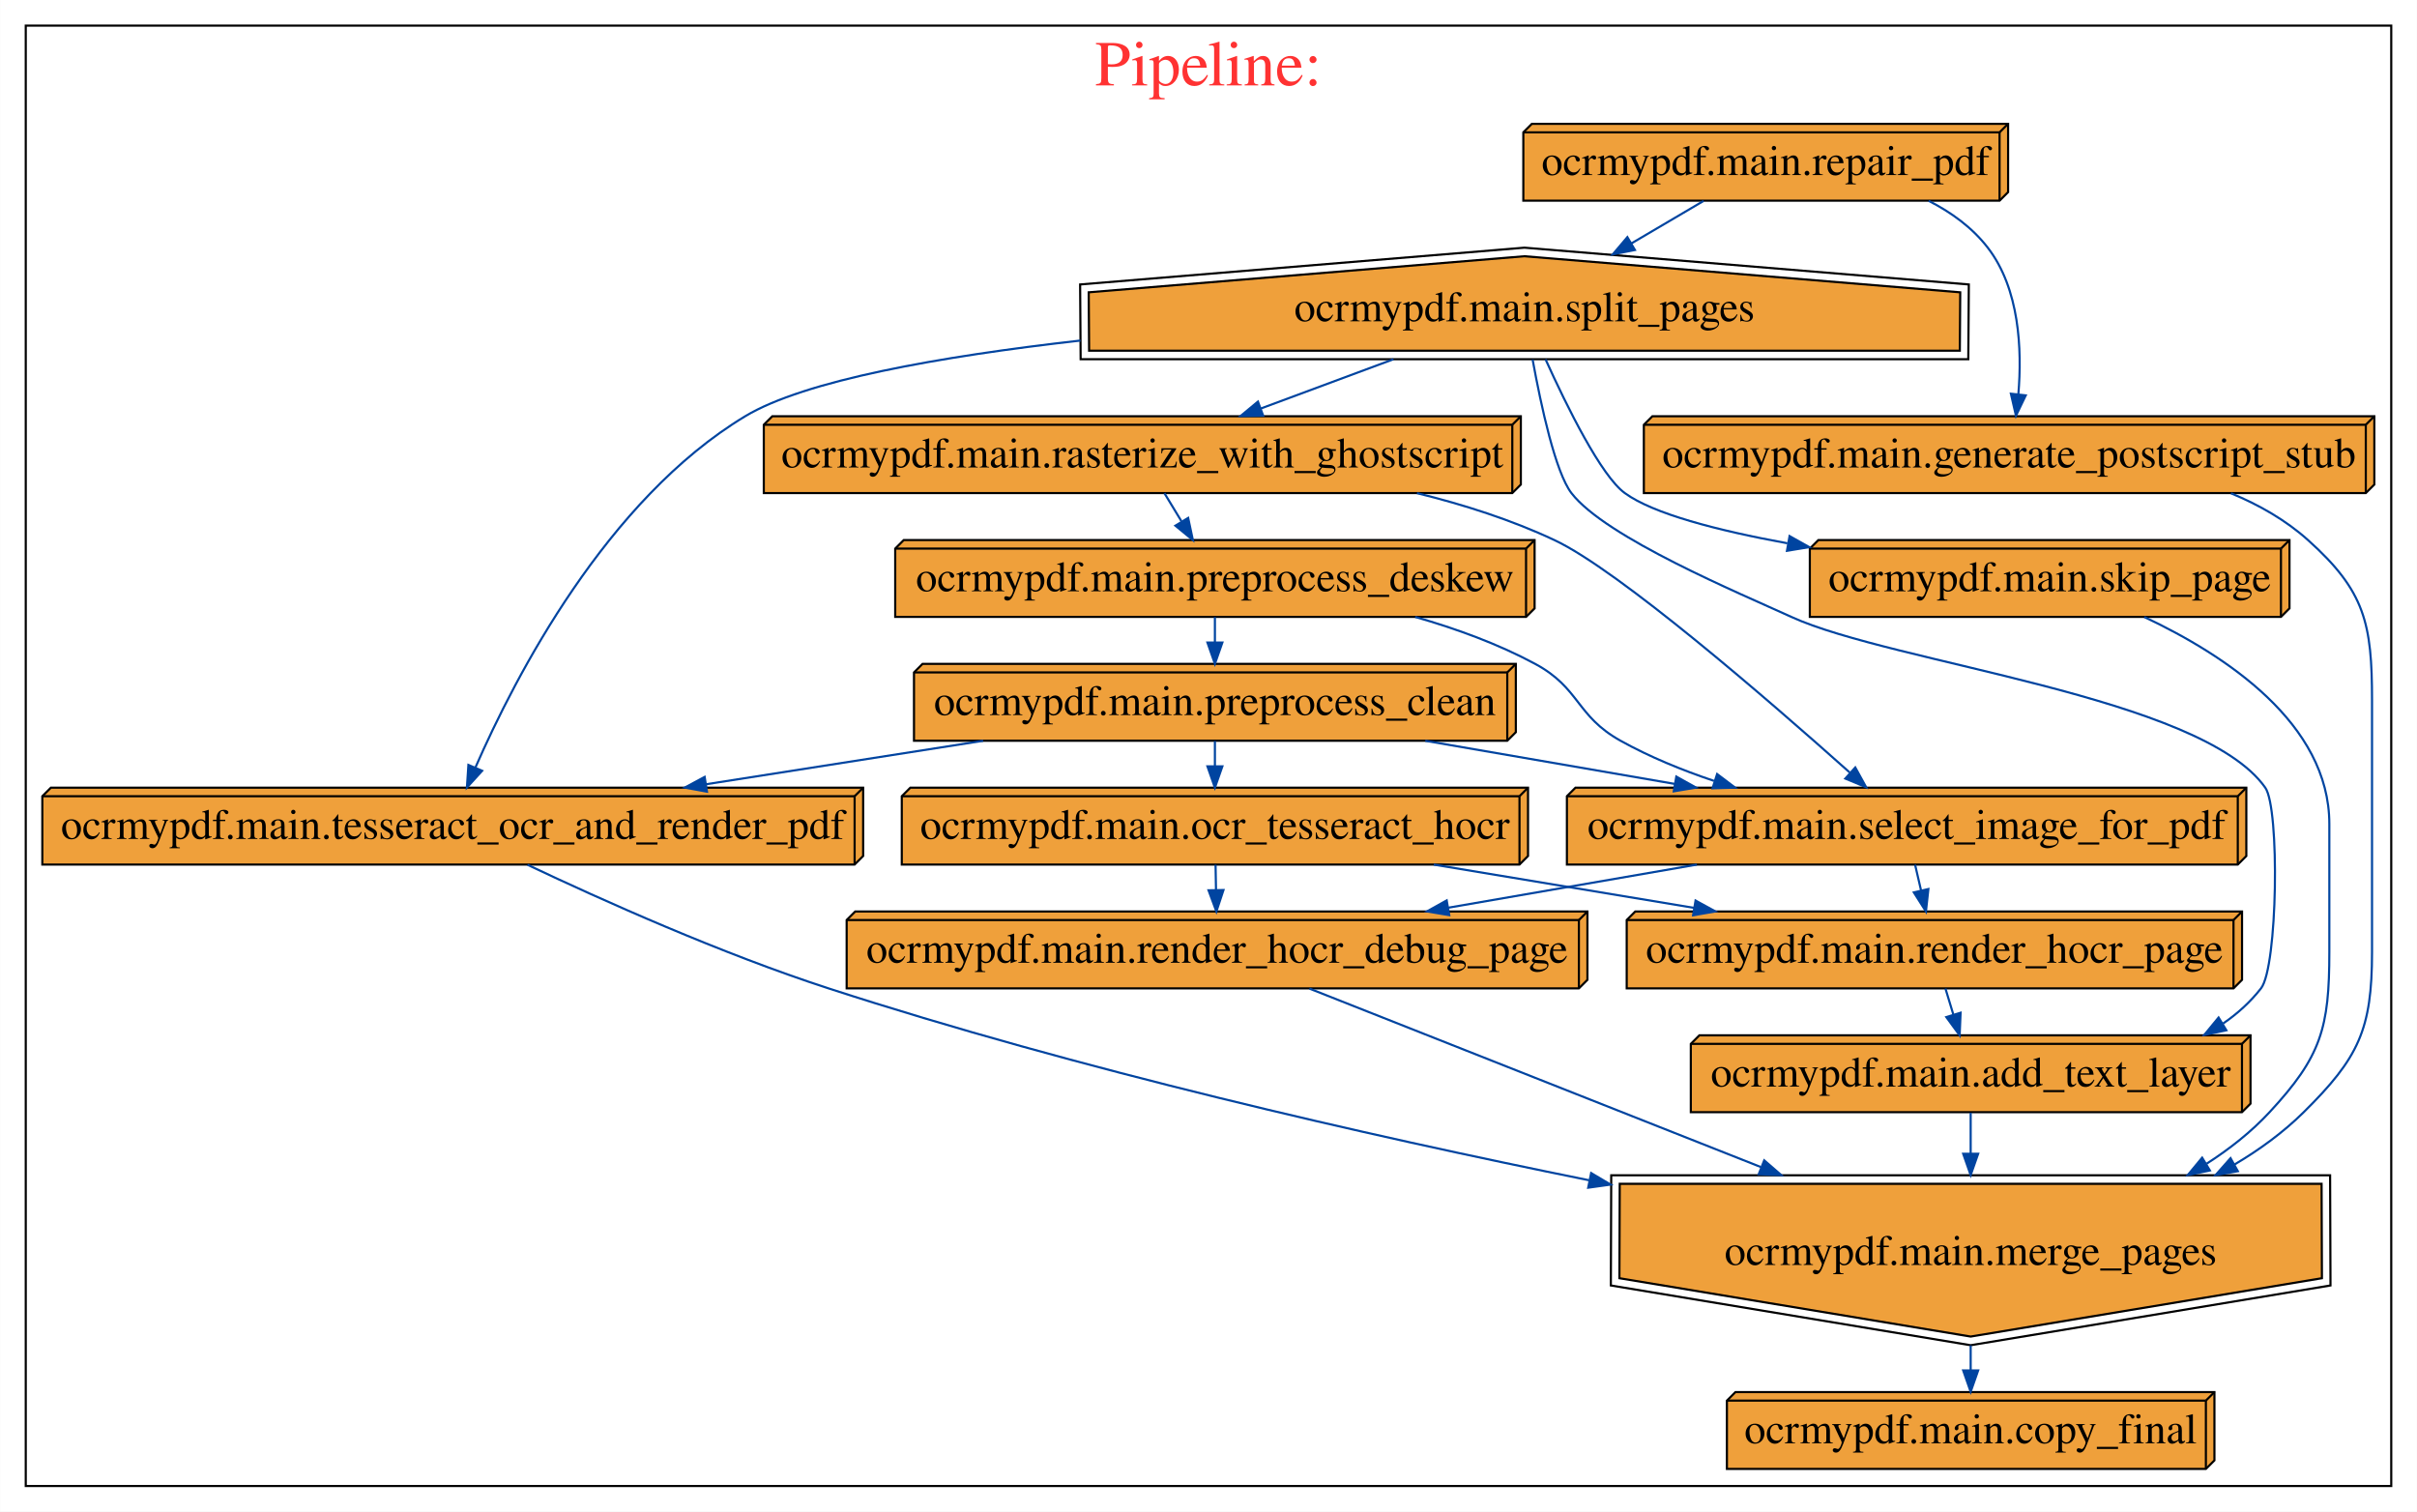
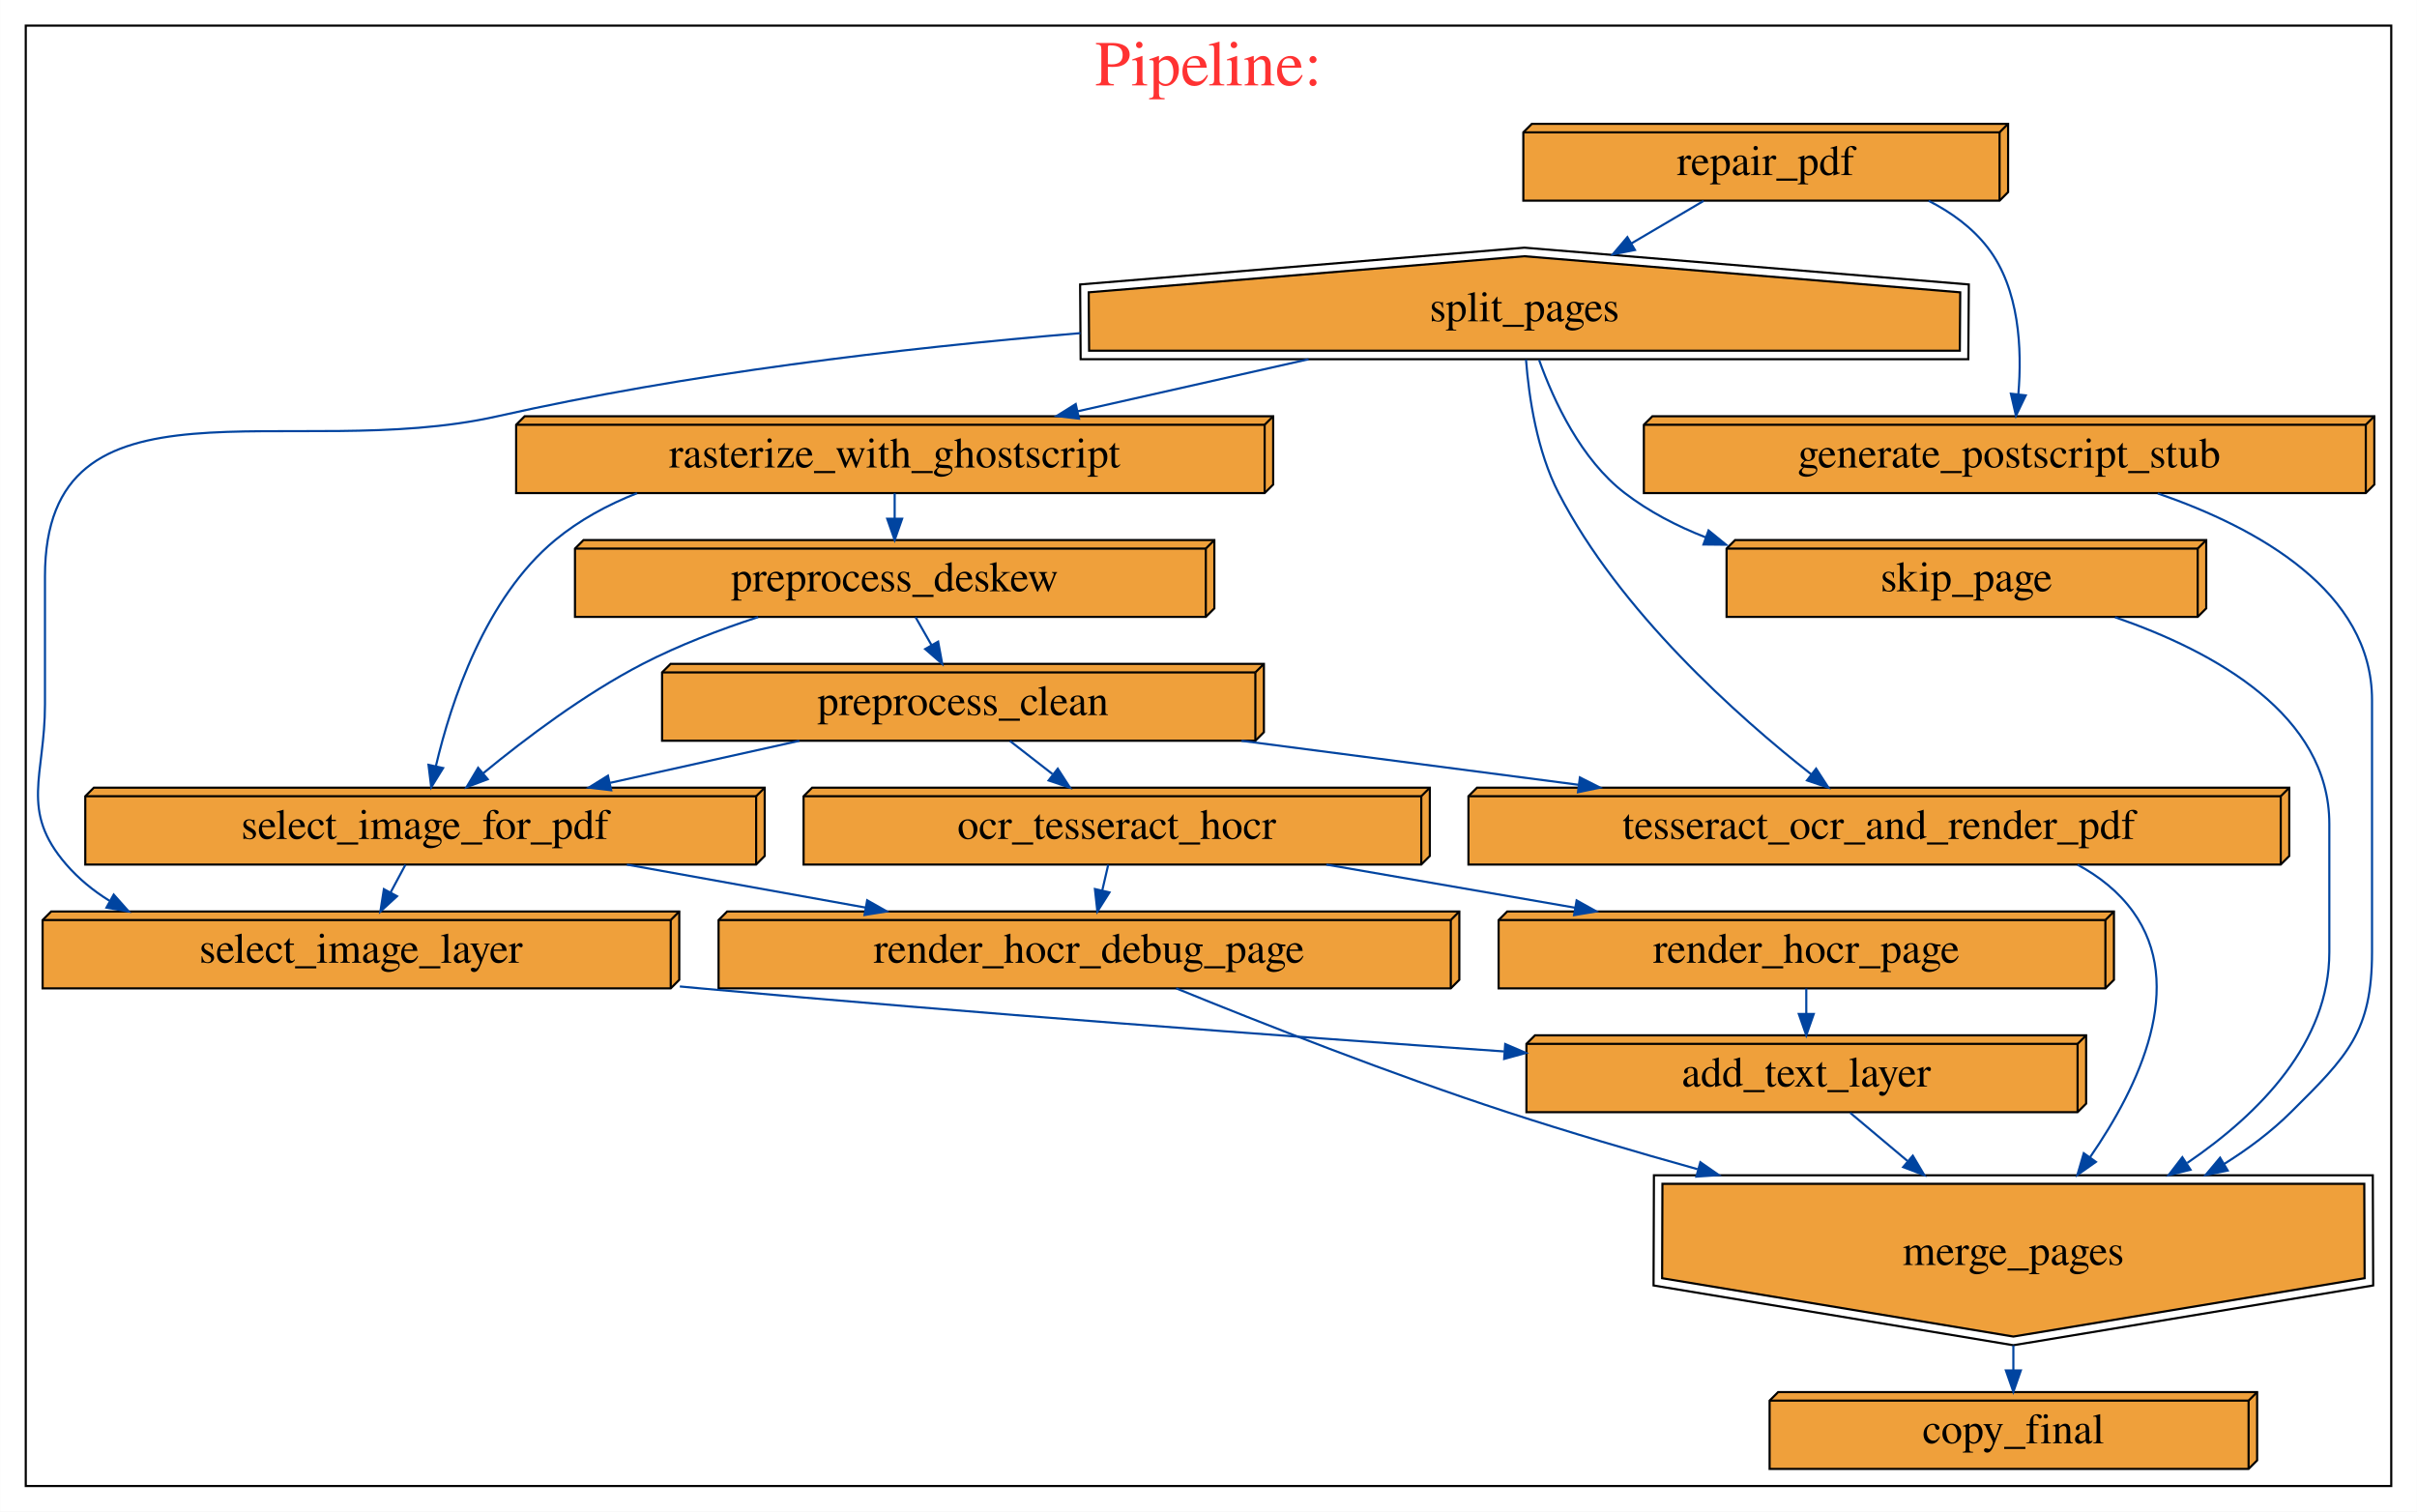
<svg xmlns="http://www.w3.org/2000/svg" width="1132pt" height="708pt" viewBox="0.00 0.00 1132.00 708.08">
  <g id="graph0" class="graph" transform="scale(1 1) rotate(0) translate(4 704.083)">
    <polygon fill="white" stroke="none" points="-4,4 -4,-704.083 1128,-704.083 1128,4 -4,4" />
    <g id="clust1" class="cluster">
      <polygon fill="none" stroke="black" points="8,-8 8,-692.083 1116,-692.083 1116,-8 8,-8" />
      <text text-anchor="middle" x="562" y="-664.083" font-family="Times,serif" font-size="30.00" fill="#ff3232">Pipeline:</text>
    </g>
    <g id="node1" class="node">
      <polygon fill="#efa03b" stroke="black" points="936.535,-646.083 713.465,-646.083 709.465,-642.083 709.465,-610.083 932.535,-610.083 936.535,-614.083 936.535,-646.083" />
      <polyline fill="none" stroke="black" points="932.535,-642.083 709.465,-642.083 " />
      <polyline fill="none" stroke="black" points="932.535,-642.083 932.535,-610.083 " />
      <polyline fill="none" stroke="black" points="932.535,-642.083 936.535,-646.083 " />
-       <text text-anchor="middle" x="823" y="-622.083" font-family="Times,serif" font-size="20.00">ocrmypdf.main.repair_pdf</text>
+       <text text-anchor="middle" x="823" y="-622.083" font-family="Times,serif" font-size="20.00">repair_pdf</text>
    </g>
    <g id="node2" class="node">
      <polygon fill="#efa03b" stroke="black" points="914.112,-567.155 710,-584.057 505.888,-567.155 506.078,-539.806 913.922,-539.806 914.112,-567.155" />
      <polygon fill="none" stroke="black" points="918.134,-570.834 710,-588.069 501.866,-570.834 502.11,-535.808 917.89,-535.808 918.134,-570.834" />
-       <text text-anchor="middle" x="710" y="-553.596" font-family="Times,serif" font-size="20.00">ocrmypdf.main.split_pages</text>
+       <text text-anchor="middle" x="710" y="-553.596" font-family="Times,serif" font-size="20.00">split_pages</text>
    </g>
    <g id="edge1" class="edge">
      <path fill="none" stroke="#0044a0" d="M793.9,-609.961C783.582,-603.89 771.656,-596.873 760.092,-590.069" />
      <polygon fill="#0044a0" stroke="#0044a0" points="761.747,-586.982 751.353,-584.927 758.197,-593.015 761.747,-586.982" />
    </g>
-     <g id="node13" class="node">
+     <g id="node14" class="node">
      <polygon fill="#efa03b" stroke="black" points="1108.08,-509.109 769.918,-509.109 765.918,-505.109 765.918,-473.109 1104.08,-473.109 1108.08,-477.109 1108.08,-509.109" />
      <polyline fill="none" stroke="black" points="1104.08,-505.109 765.918,-505.109 " />
      <polyline fill="none" stroke="black" points="1104.08,-505.109 1104.08,-473.109 " />
      <polyline fill="none" stroke="black" points="1104.08,-505.109 1108.08,-509.109 " />
-       <text text-anchor="middle" x="937" y="-485.109" font-family="Times,serif" font-size="20.00">ocrmypdf.main.generate_postscript_stub</text>
-     </g>
-     <g id="edge18" class="edge">
+       <text text-anchor="middle" x="937" y="-485.109" font-family="Times,serif" font-size="20.00">generate_postscript_stub</text>
+     </g>
+     <g id="edge19" class="edge">
      <path fill="none" stroke="#0044a0" d="M899.32,-610.004C909.979,-604.592 919.748,-597.466 927,-588.083 941.916,-568.78 943.099,-540.385 941.345,-519.486" />
      <polygon fill="#0044a0" stroke="#0044a0" points="944.8,-518.881 940.218,-509.328 937.843,-519.653 944.8,-518.881" />
    </g>
    <g id="node3" class="node">
-       <polygon fill="#efa03b" stroke="black" points="708.299,-509.109 357.701,-509.109 353.701,-505.109 353.701,-473.109 704.299,-473.109 708.299,-477.109 708.299,-509.109" />
-       <polyline fill="none" stroke="black" points="704.299,-505.109 353.701,-505.109 " />
-       <polyline fill="none" stroke="black" points="704.299,-505.109 704.299,-473.109 " />
-       <polyline fill="none" stroke="black" points="704.299,-505.109 708.299,-509.109 " />
-       <text text-anchor="middle" x="531" y="-485.109" font-family="Times,serif" font-size="20.00">ocrmypdf.main.rasterize_with_ghostscript</text>
+       <polygon fill="#efa03b" stroke="black" points="592.299,-509.109 241.701,-509.109 237.701,-505.109 237.701,-473.109 588.299,-473.109 592.299,-477.109 592.299,-509.109" />
+       <polyline fill="none" stroke="black" points="588.299,-505.109 237.701,-505.109 " />
+       <polyline fill="none" stroke="black" points="588.299,-505.109 588.299,-473.109 " />
+       <polyline fill="none" stroke="black" points="588.299,-505.109 592.299,-509.109 " />
+       <text text-anchor="middle" x="415" y="-485.109" font-family="Times,serif" font-size="20.00">rasterize_with_ghostscript</text>
    </g>
    <g id="edge2" class="edge">
-       <path fill="none" stroke="#0044a0" d="M648.649,-535.808C628.471,-528.313 606.168,-520.029 586.455,-512.707" />
-       <polygon fill="#0044a0" stroke="#0044a0" points="587.599,-509.399 577.006,-509.198 585.162,-515.961 587.599,-509.399" />
+       <path fill="none" stroke="#0044a0" d="M608.89,-535.808C573.672,-527.87 534.524,-519.048 500.679,-511.42" />
+       <polygon fill="#0044a0" stroke="#0044a0" points="501.345,-507.982 490.82,-509.198 499.806,-514.811 501.345,-507.982" />
    </g>
    <g id="node9" class="node">
-       <polygon fill="#efa03b" stroke="black" points="1050.08,-219.109 791.918,-219.109 787.918,-215.109 787.918,-183.109 1046.08,-183.109 1050.08,-187.109 1050.08,-219.109" />
-       <polyline fill="none" stroke="black" points="1046.08,-215.109 787.918,-215.109 " />
-       <polyline fill="none" stroke="black" points="1046.08,-215.109 1046.08,-183.109 " />
-       <polyline fill="none" stroke="black" points="1046.08,-215.109 1050.08,-219.109 " />
-       <text text-anchor="middle" x="919" y="-195.109" font-family="Times,serif" font-size="20.00">ocrmypdf.main.add_text_layer</text>
+       <polygon fill="#efa03b" stroke="black" points="314.109,-277.109 19.891,-277.109 15.891,-273.109 15.891,-241.109 310.109,-241.109 314.109,-245.109 314.109,-277.109" />
+       <polyline fill="none" stroke="black" points="310.109,-273.109 15.891,-273.109 " />
+       <polyline fill="none" stroke="black" points="310.109,-273.109 310.109,-241.109 " />
+       <polyline fill="none" stroke="black" points="310.109,-273.109 314.109,-277.109 " />
+       <text text-anchor="middle" x="165" y="-253.109" font-family="Times,serif" font-size="20.00">select_image_layer</text>
+     </g>
+     <g id="edge11" class="edge">
+       <path fill="none" stroke="#0044a0" d="M501.985,-548.028C416.651,-540.897 317.351,-528.985 229,-509.109 131.492,-487.174 17,-534.054 17,-434.109 17,-434.109 17,-434.109 17,-374.109 17,-340.481 4.979,-324.525 27,-299.109 32.8,-292.415 39.654,-286.828 47.156,-282.17" />
+       <polygon fill="#0044a0" stroke="#0044a0" points="49.199,-285.038 56.236,-277.118 45.796,-278.921 49.199,-285.038" />
+     </g>
+     <g id="node12" class="node">
+       <polygon fill="#efa03b" stroke="black" points="1029.34,-451.109 808.662,-451.109 804.662,-447.109 804.662,-415.109 1025.34,-415.109 1029.34,-419.109 1029.34,-451.109" />
+       <polyline fill="none" stroke="black" points="1025.34,-447.109 804.662,-447.109 " />
+       <polyline fill="none" stroke="black" points="1025.34,-447.109 1025.34,-415.109 " />
+       <polyline fill="none" stroke="black" points="1025.34,-447.109 1029.34,-451.109 " />
+       <text text-anchor="middle" x="917" y="-427.109" font-family="Times,serif" font-size="20.00">skip_page</text>
+     </g>
+     <g id="edge16" class="edge">
+       <path fill="none" stroke="#0044a0" d="M716.849,-535.484C723.825,-515.965 736.562,-488.763 757,-473.109 768.342,-464.422 781.352,-457.641 794.947,-452.352" />
+       <polygon fill="#0044a0" stroke="#0044a0" points="796.223,-455.612 804.44,-448.923 793.845,-449.029 796.223,-455.612" />
+     </g>
+     <g id="node13" class="node">
+       <polygon fill="#efa03b" stroke="black" points="1068.24,-335.109 687.76,-335.109 683.76,-331.109 683.76,-299.109 1064.24,-299.109 1068.24,-303.109 1068.24,-335.109" />
+       <polyline fill="none" stroke="black" points="1064.24,-331.109 683.76,-331.109 " />
+       <polyline fill="none" stroke="black" points="1064.24,-331.109 1064.24,-299.109 " />
+       <polyline fill="none" stroke="black" points="1064.24,-331.109 1068.24,-335.109 " />
+       <text text-anchor="middle" x="876" y="-311.109" font-family="Times,serif" font-size="20.00">tesseract_ocr_and_render_pdf</text>
+     </g>
+     <g id="edge18" class="edge">
+       <path fill="none" stroke="#0044a0" d="M710.717,-535.657C712.098,-517.744 715.879,-492.693 726,-473.109 754.651,-417.673 809.56,-368.731 844.403,-341.318" />
+       <polygon fill="#0044a0" stroke="#0044a0" points="846.607,-344.038 852.372,-335.148 842.322,-338.503 846.607,-344.038" />
+     </g>
+     <g id="node4" class="node">
+       <polygon fill="#efa03b" stroke="black" points="564.742,-451.109 269.258,-451.109 265.258,-447.109 265.258,-415.109 560.742,-415.109 564.742,-419.109 564.742,-451.109" />
+       <polyline fill="none" stroke="black" points="560.742,-447.109 265.258,-447.109 " />
+       <polyline fill="none" stroke="black" points="560.742,-447.109 560.742,-415.109 " />
+       <polyline fill="none" stroke="black" points="560.742,-447.109 564.742,-451.109 " />
+       <text text-anchor="middle" x="415" y="-427.109" font-family="Times,serif" font-size="20.00">preprocess_deskew</text>
+     </g>
+     <g id="edge3" class="edge">
+       <path fill="none" stroke="#0044a0" d="M415,-473.003C415,-469.312 415,-465.322 415,-461.352" />
+       <polygon fill="#0044a0" stroke="#0044a0" points="418.5,-461.111 415,-451.111 411.5,-461.111 418.5,-461.111" />
+     </g>
+     <g id="node8" class="node">
+       <polygon fill="#efa03b" stroke="black" points="354.119,-335.109 39.881,-335.109 35.881,-331.109 35.881,-299.109 350.119,-299.109 354.119,-303.109 354.119,-335.109" />
+       <polyline fill="none" stroke="black" points="350.119,-331.109 35.881,-331.109 " />
+       <polyline fill="none" stroke="black" points="350.119,-331.109 350.119,-299.109 " />
+       <polyline fill="none" stroke="black" points="350.119,-331.109 354.119,-335.109 " />
+       <text text-anchor="middle" x="195" y="-311.109" font-family="Times,serif" font-size="20.00">select_image_for_pdf</text>
+     </g>
+     <g id="edge9" class="edge">
+       <path fill="none" stroke="#0044a0" d="M294.315,-473.06C280.461,-467.585 267.283,-460.434 256,-451.109 223.245,-424.039 207.251,-375.559 200.099,-345.207" />
+       <polygon fill="#0044a0" stroke="#0044a0" points="203.486,-344.31 197.925,-335.292 196.648,-345.809 203.486,-344.31" />
+     </g>
+     <g id="node5" class="node">
+       <polygon fill="#efa03b" stroke="black" points="587.95,-393.109 310.05,-393.109 306.05,-389.109 306.05,-357.109 583.95,-357.109 587.95,-361.109 587.95,-393.109" />
+       <polyline fill="none" stroke="black" points="583.95,-389.109 306.05,-389.109 " />
+       <polyline fill="none" stroke="black" points="583.95,-389.109 583.95,-357.109 " />
+       <polyline fill="none" stroke="black" points="583.95,-389.109 587.95,-393.109 " />
+       <text text-anchor="middle" x="447" y="-369.109" font-family="Times,serif" font-size="20.00">preprocess_clean</text>
+     </g>
+     <g id="edge4" class="edge">
+       <path fill="none" stroke="#0044a0" d="M424.775,-415.003C427.132,-410.878 429.703,-406.379 432.232,-401.952" />
+       <polygon fill="#0044a0" stroke="#0044a0" points="435.362,-403.53 437.285,-393.111 429.285,-400.057 435.362,-403.53" />
+     </g>
+     <g id="edge8" class="edge">
+       <path fill="none" stroke="#0044a0" d="M351.041,-415.02C333.086,-409.151 313.871,-401.82 297,-393.109 269.828,-379.08 242.065,-358.149 222.377,-341.96" />
+       <polygon fill="#0044a0" stroke="#0044a0" points="224.378,-339.071 214.46,-335.347 219.891,-344.444 224.378,-339.071" />
+     </g>
+     <g id="node6" class="node">
+       <polygon fill="#efa03b" stroke="black" points="665.666,-335.109 376.334,-335.109 372.334,-331.109 372.334,-299.109 661.666,-299.109 665.666,-303.109 665.666,-335.109" />
+       <polyline fill="none" stroke="black" points="661.666,-331.109 372.334,-331.109 " />
+       <polyline fill="none" stroke="black" points="661.666,-331.109 661.666,-299.109 " />
+       <polyline fill="none" stroke="black" points="661.666,-331.109 665.666,-335.109 " />
+       <text text-anchor="middle" x="519" y="-311.109" font-family="Times,serif" font-size="20.00">ocr_tesseract_hocr</text>
+     </g>
+     <g id="edge5" class="edge">
+       <path fill="none" stroke="#0044a0" d="M468.994,-357.003C475.274,-352.118 482.229,-346.709 488.905,-341.516" />
+       <polygon fill="#0044a0" stroke="#0044a0" points="491.396,-344.013 497.141,-335.111 487.099,-338.487 491.396,-344.013" />
+     </g>
+     <g id="edge7" class="edge">
+       <path fill="none" stroke="#0044a0" d="M370.365,-357.079C342.386,-350.862 310.55,-343.787 281.752,-337.388" />
+       <polygon fill="#0044a0" stroke="#0044a0" points="282.225,-333.907 271.704,-335.155 280.707,-340.741 282.225,-333.907" />
+     </g>
+     <g id="edge17" class="edge">
+       <path fill="none" stroke="#0044a0" d="M577.461,-357.079C627.38,-350.563 684.512,-343.106 735.342,-336.47" />
+       <polygon fill="#0044a0" stroke="#0044a0" points="735.957,-339.92 745.42,-335.155 735.051,-332.979 735.957,-339.92" />
+     </g>
+     <g id="node7" class="node">
+       <polygon fill="#efa03b" stroke="black" points="986.109,-277.109 701.891,-277.109 697.891,-273.109 697.891,-241.109 982.109,-241.109 986.109,-245.109 986.109,-277.109" />
+       <polyline fill="none" stroke="black" points="982.109,-273.109 697.891,-273.109 " />
+       <polyline fill="none" stroke="black" points="982.109,-273.109 982.109,-241.109 " />
+       <polyline fill="none" stroke="black" points="982.109,-273.109 986.109,-277.109 " />
+       <text text-anchor="middle" x="842" y="-253.109" font-family="Times,serif" font-size="20.00">render_hocr_page</text>
+     </g>
+     <g id="edge6" class="edge">
+       <path fill="none" stroke="#0044a0" d="M617.226,-299.079C654.028,-292.699 696.036,-285.416 733.699,-278.886" />
+       <polygon fill="#0044a0" stroke="#0044a0" points="734.429,-282.312 743.685,-277.155 733.234,-275.415 734.429,-282.312" />
+     </g>
+     <g id="node11" class="node">
+       <polygon fill="#efa03b" stroke="black" points="679.486,-277.109 336.514,-277.109 332.514,-273.109 332.514,-241.109 675.486,-241.109 679.486,-245.109 679.486,-277.109" />
+       <polyline fill="none" stroke="black" points="675.486,-273.109 332.514,-273.109 " />
+       <polyline fill="none" stroke="black" points="675.486,-273.109 675.486,-241.109 " />
+       <polyline fill="none" stroke="black" points="675.486,-273.109 679.486,-277.109 " />
+       <text text-anchor="middle" x="506" y="-253.109" font-family="Times,serif" font-size="20.00">render_hocr_debug_page</text>
+     </g>
+     <g id="edge15" class="edge">
+       <path fill="none" stroke="#0044a0" d="M515.029,-299.003C514.147,-295.204 513.191,-291.087 512.243,-287.002" />
+       <polygon fill="#0044a0" stroke="#0044a0" points="515.617,-286.06 509.947,-277.111 508.799,-287.643 515.617,-286.06" />
+     </g>
+     <g id="node10" class="node">
+       <polygon fill="#efa03b" stroke="black" points="973.082,-219.109 714.918,-219.109 710.918,-215.109 710.918,-183.109 969.082,-183.109 973.082,-187.109 973.082,-219.109" />
+       <polyline fill="none" stroke="black" points="969.082,-215.109 710.918,-215.109 " />
+       <polyline fill="none" stroke="black" points="969.082,-215.109 969.082,-183.109 " />
+       <polyline fill="none" stroke="black" points="969.082,-215.109 973.082,-219.109 " />
+       <text text-anchor="middle" x="842" y="-195.109" font-family="Times,serif" font-size="20.00">add_text_layer</text>
    </g>
    <g id="edge12" class="edge">
-       <path fill="none" stroke="#0044a0" d="M713.811,-535.65C717.806,-513.795 724.533,-482.833 732,-473.109 748,-452.276 811.116,-426.045 835,-415.109 882.679,-393.28 1026.85,-378.017 1057,-335.109 1063.83,-325.393 1062.79,-251.081 1055,-241.109 1049.95,-234.644 1043.9,-229.201 1037.21,-224.625" />
-       <polygon fill="#0044a0" stroke="#0044a0" points="1038.77,-221.477 1028.4,-219.28 1035.13,-227.461 1038.77,-221.477" />
-     </g>
-     <g id="node11" class="node">
-       <polygon fill="#efa03b" stroke="black" points="1068.34,-451.109 847.662,-451.109 843.662,-447.109 843.662,-415.109 1064.34,-415.109 1068.34,-419.109 1068.34,-451.109" />
-       <polyline fill="none" stroke="black" points="1064.34,-447.109 843.662,-447.109 " />
-       <polyline fill="none" stroke="black" points="1064.34,-447.109 1064.34,-415.109 " />
-       <polyline fill="none" stroke="black" points="1064.34,-447.109 1068.34,-451.109 " />
-       <text text-anchor="middle" x="956" y="-427.109" font-family="Times,serif" font-size="20.00">ocrmypdf.main.skip_page</text>
-     </g>
-     <g id="edge15" class="edge">
-       <path fill="none" stroke="#0044a0" d="M719.876,-535.755C730.043,-513.285 745.922,-481.201 757,-473.109 770.269,-463.418 800.319,-455.609 833.148,-449.598" />
-       <polygon fill="#0044a0" stroke="#0044a0" points="834.169,-452.972 843.41,-447.79 832.954,-446.078 834.169,-452.972" />
-     </g>
-     <g id="node12" class="node">
-       <polygon fill="#efa03b" stroke="black" points="400.24,-335.109 19.76,-335.109 15.76,-331.109 15.76,-299.109 396.24,-299.109 400.24,-303.109 400.24,-335.109" />
-       <polyline fill="none" stroke="black" points="396.24,-331.109 15.76,-331.109 " />
-       <polyline fill="none" stroke="black" points="396.24,-331.109 396.24,-299.109 " />
-       <polyline fill="none" stroke="black" points="396.24,-331.109 400.24,-335.109 " />
-       <text text-anchor="middle" x="208" y="-311.109" font-family="Times,serif" font-size="20.00">ocrmypdf.main.tesseract_ocr_and_render_pdf</text>
-     </g>
-     <g id="edge17" class="edge">
-       <path fill="none" stroke="#0044a0" d="M502.02,-544.561C435.943,-537.084 372.808,-525.841 345,-509.109 280.096,-470.057 237.287,-387.221 218.654,-344.626" />
-       <polygon fill="#0044a0" stroke="#0044a0" points="221.779,-343.029 214.64,-335.2 215.338,-345.772 221.779,-343.029" />
-     </g>
-     <g id="node4" class="node">
-       <polygon fill="#efa03b" stroke="black" points="714.742,-451.109 419.258,-451.109 415.258,-447.109 415.258,-415.109 710.742,-415.109 714.742,-419.109 714.742,-451.109" />
-       <polyline fill="none" stroke="black" points="710.742,-447.109 415.258,-447.109 " />
-       <polyline fill="none" stroke="black" points="710.742,-447.109 710.742,-415.109 " />
-       <polyline fill="none" stroke="black" points="710.742,-447.109 714.742,-451.109 " />
-       <text text-anchor="middle" x="565" y="-427.109" font-family="Times,serif" font-size="20.00">ocrmypdf.main.preprocess_deskew</text>
-     </g>
-     <g id="edge3" class="edge">
-       <path fill="none" stroke="#0044a0" d="M541.386,-473.003C543.89,-468.878 546.622,-464.379 549.31,-459.952" />
-       <polygon fill="#0044a0" stroke="#0044a0" points="552.48,-461.475 554.678,-451.111 546.496,-457.842 552.48,-461.475" />
-     </g>
-     <g id="node6" class="node">
-       <polygon fill="#efa03b" stroke="black" points="1048.12,-335.109 733.881,-335.109 729.881,-331.109 729.881,-299.109 1044.12,-299.109 1048.12,-303.109 1048.12,-335.109" />
-       <polyline fill="none" stroke="black" points="1044.12,-331.109 729.881,-331.109 " />
-       <polyline fill="none" stroke="black" points="1044.12,-331.109 1044.12,-299.109 " />
-       <polyline fill="none" stroke="black" points="1044.12,-331.109 1048.12,-335.109 " />
-       <text text-anchor="middle" x="889" y="-311.109" font-family="Times,serif" font-size="20.00">ocrmypdf.main.select_image_for_pdf</text>
-     </g>
-     <g id="edge7" class="edge">
-       <path fill="none" stroke="#0044a0" d="M659.658,-473.081C681.716,-467.658 703.964,-460.515 724,-451.109 754.084,-436.987 823.873,-376.567 862.35,-342.223" />
-       <polygon fill="#0044a0" stroke="#0044a0" points="864.947,-344.595 870.06,-335.316 860.276,-339.382 864.947,-344.595" />
-     </g>
-     <g id="node5" class="node">
-       <polygon fill="#efa03b" stroke="black" points="705.95,-393.109 428.05,-393.109 424.05,-389.109 424.05,-357.109 701.95,-357.109 705.95,-361.109 705.95,-393.109" />
-       <polyline fill="none" stroke="black" points="701.95,-389.109 424.05,-389.109 " />
-       <polyline fill="none" stroke="black" points="701.95,-389.109 701.95,-357.109 " />
-       <polyline fill="none" stroke="black" points="701.95,-389.109 705.95,-393.109 " />
-       <text text-anchor="middle" x="565" y="-369.109" font-family="Times,serif" font-size="20.00">ocrmypdf.main.preprocess_clean</text>
-     </g>
-     <g id="edge4" class="edge">
-       <path fill="none" stroke="#0044a0" d="M565,-415.003C565,-411.312 565,-407.322 565,-403.352" />
-       <polygon fill="#0044a0" stroke="#0044a0" points="568.5,-403.111 565,-393.111 561.5,-403.111 568.5,-403.111" />
-     </g>
-     <g id="edge6" class="edge">
-       <path fill="none" stroke="#0044a0" d="M658.847,-415.081C678.072,-409.586 697.702,-402.416 715,-393.109 736.063,-381.777 734.103,-368.744 755,-357.109 768.545,-349.568 783.69,-343.36 798.789,-338.29" />
-       <polygon fill="#0044a0" stroke="#0044a0" points="800.232,-341.504 808.688,-335.12 798.097,-334.837 800.232,-341.504" />
-     </g>
-     <g id="edge5" class="edge">
-       <path fill="none" stroke="#0044a0" d="M663.53,-357.079C700.446,-350.699 742.584,-343.416 780.363,-336.886" />
-       <polygon fill="#0044a0" stroke="#0044a0" points="781.122,-340.307 790.38,-335.155 779.93,-333.409 781.122,-340.307" />
-     </g>
-     <g id="node7" class="node">
-       <polygon fill="#efa03b" stroke="black" points="711.666,-335.109 422.334,-335.109 418.334,-331.109 418.334,-299.109 707.666,-299.109 711.666,-303.109 711.666,-335.109" />
-       <polyline fill="none" stroke="black" points="707.666,-331.109 418.334,-331.109 " />
-       <polyline fill="none" stroke="black" points="707.666,-331.109 707.666,-299.109 " />
-       <polyline fill="none" stroke="black" points="707.666,-331.109 711.666,-335.109 " />
-       <text text-anchor="middle" x="565" y="-311.109" font-family="Times,serif" font-size="20.00">ocrmypdf.main.ocr_tesseract_hocr</text>
-     </g>
-     <g id="edge8" class="edge">
-       <path fill="none" stroke="#0044a0" d="M565,-357.003C565,-353.312 565,-349.322 565,-345.352" />
-       <polygon fill="#0044a0" stroke="#0044a0" points="568.5,-345.111 565,-335.111 561.5,-345.111 568.5,-345.111" />
-     </g>
-     <g id="edge16" class="edge">
-       <path fill="none" stroke="#0044a0" d="M456.434,-357.079C415.413,-350.645 368.538,-343.292 326.64,-336.72" />
-       <polygon fill="#0044a0" stroke="#0044a0" points="327.086,-333.247 316.664,-335.155 326.001,-340.162 327.086,-333.247" />
-     </g>
-     <g id="node8" class="node">
-       <polygon fill="#efa03b" stroke="black" points="1046.11,-277.109 761.891,-277.109 757.891,-273.109 757.891,-241.109 1042.11,-241.109 1046.11,-245.109 1046.11,-277.109" />
-       <polyline fill="none" stroke="black" points="1042.11,-273.109 757.891,-273.109 " />
-       <polyline fill="none" stroke="black" points="1042.11,-273.109 1042.11,-241.109 " />
-       <polyline fill="none" stroke="black" points="1042.11,-273.109 1046.11,-277.109 " />
-       <text text-anchor="middle" x="902" y="-253.109" font-family="Times,serif" font-size="20.00">ocrmypdf.main.render_hocr_page</text>
-     </g>
-     <g id="edge9" class="edge">
-       <path fill="none" stroke="#0044a0" d="M892.971,-299.003C893.853,-295.204 894.809,-291.087 895.757,-287.002" />
-       <polygon fill="#0044a0" stroke="#0044a0" points="899.201,-287.643 898.053,-277.111 892.383,-286.06 899.201,-287.643" />
-     </g>
-     <g id="node10" class="node">
-       <polygon fill="#efa03b" stroke="black" points="739.486,-277.109 396.514,-277.109 392.514,-273.109 392.514,-241.109 735.486,-241.109 739.486,-245.109 739.486,-277.109" />
-       <polyline fill="none" stroke="black" points="735.486,-273.109 392.514,-273.109 " />
-       <polyline fill="none" stroke="black" points="735.486,-273.109 735.486,-241.109 " />
-       <polyline fill="none" stroke="black" points="735.486,-273.109 739.486,-277.109 " />
-       <text text-anchor="middle" x="566" y="-253.109" font-family="Times,serif" font-size="20.00">ocrmypdf.main.render_hocr_debug_page</text>
+       <path fill="none" stroke="#0044a0" d="M842,-241.003C842,-237.312 842,-233.322 842,-229.352" />
+       <polygon fill="#0044a0" stroke="#0044a0" points="845.5,-229.111 842,-219.111 838.5,-229.111 845.5,-229.111" />
+     </g>
+     <g id="edge10" class="edge">
+       <path fill="none" stroke="#0044a0" d="M185.836,-299.003C183.626,-294.878 181.216,-290.379 178.845,-285.952" />
+       <polygon fill="#0044a0" stroke="#0044a0" points="181.915,-284.273 174.108,-277.111 175.745,-287.578 181.915,-284.273" />
+     </g>
+     <g id="edge14" class="edge">
+       <path fill="none" stroke="#0044a0" d="M289.577,-299.079C324.86,-292.726 365.115,-285.478 401.259,-278.969" />
+       <polygon fill="#0044a0" stroke="#0044a0" points="402.116,-282.372 411.337,-277.155 400.875,-275.482 402.116,-282.372" />
    </g>
    <g id="edge13" class="edge">
-       <path fill="none" stroke="#0044a0" d="M790.774,-299.079C753.972,-292.699 711.964,-285.416 674.301,-278.886" />
-       <polygon fill="#0044a0" stroke="#0044a0" points="674.766,-275.415 664.315,-277.155 673.571,-282.312 674.766,-275.415" />
-     </g>
-     <g id="edge10" class="edge">
-       <path fill="none" stroke="#0044a0" d="M667.484,-299.079C706.044,-292.672 750.082,-285.354 789.506,-278.803" />
-       <polygon fill="#0044a0" stroke="#0044a0" points="790.132,-282.247 799.423,-277.155 788.985,-275.341 790.132,-282.247" />
-     </g>
-     <g id="edge14" class="edge">
-       <path fill="none" stroke="#0044a0" d="M565.305,-299.003C565.371,-295.312 565.443,-291.322 565.514,-287.352" />
-       <polygon fill="#0044a0" stroke="#0044a0" points="569.017,-287.172 565.696,-277.111 562.018,-287.047 569.017,-287.172" />
-     </g>
-     <g id="edge11" class="edge">
-       <path fill="none" stroke="#0044a0" d="M907.193,-241.003C908.346,-237.204 909.596,-233.087 910.836,-229.002" />
-       <polygon fill="#0044a0" stroke="#0044a0" points="914.283,-229.696 913.839,-219.111 907.585,-227.663 914.283,-229.696" />
-     </g>
-     <g id="node14" class="node">
-       <polygon fill="#efa03b" stroke="black" points="754.472,-105.333 919,-78.005 1083.53,-105.333 1083.37,-149.551 754.625,-149.551 754.472,-105.333" />
-       <polygon fill="none" stroke="black" points="750.46,-101.94 919,-73.945 1087.54,-101.94 1087.36,-153.556 750.639,-153.556 750.46,-101.94" />
-       <text text-anchor="middle" x="919" y="-111.555" font-family="Times,serif" font-size="20.00">ocrmypdf.main.merge_pages</text>
+       <path fill="none" stroke="#0044a0" d="M314.366,-242.002C317.606,-241.697 320.821,-241.399 324,-241.109 451.228,-229.521 596.262,-218.816 700.44,-211.565" />
+       <polygon fill="#0044a0" stroke="#0044a0" points="700.976,-215.036 710.71,-210.852 700.491,-208.053 700.976,-215.036" />
+     </g>
+     <g id="node15" class="node">
+       <polygon fill="#efa03b" stroke="black" points="774.472,-105.333 939,-78.005 1103.53,-105.333 1103.37,-149.551 774.625,-149.551 774.472,-105.333" />
+       <polygon fill="none" stroke="black" points="770.46,-101.94 939,-73.945 1107.54,-101.94 1107.36,-153.556 770.639,-153.556 770.46,-101.94" />
+       <text text-anchor="middle" x="939" y="-111.555" font-family="Times,serif" font-size="20.00">merge_pages</text>
+     </g>
+     <g id="edge23" class="edge">
+       <path fill="none" stroke="#0044a0" d="M862.571,-182.814C870.479,-176.165 879.888,-168.254 889.356,-160.293" />
+       <polygon fill="#0044a0" stroke="#0044a0" points="891.89,-162.736 897.292,-153.622 887.385,-157.378 891.89,-162.736" />
+     </g>
+     <g id="edge24" class="edge">
+       <path fill="none" stroke="#0044a0" d="M546.87,-241.103C586.226,-225.054 647.626,-200.869 702,-183.109 730.59,-173.771 761.415,-164.679 791.074,-156.405" />
+       <polygon fill="#0044a0" stroke="#0044a0" points="792.38,-159.675 801.082,-153.632 790.511,-152.93 792.38,-159.675" />
+     </g>
+     <g id="edge20" class="edge">
+       <path fill="none" stroke="#0044a0" d="M986.636,-414.956C1033.58,-398.748 1087,-369.103 1087,-318.109 1087,-318.109 1087,-318.109 1087,-258.109 1087,-215.948 1054.81,-182.761 1020.46,-159.346" />
+       <polygon fill="#0044a0" stroke="#0044a0" points="1021.98,-156.158 1011.7,-153.604 1018.15,-162.013 1021.98,-156.158" />
    </g>
    <g id="edge22" class="edge">
-       <path fill="none" stroke="#0044a0" d="M919,-182.814C919,-177.096 919,-170.444 919,-163.631" />
-       <polygon fill="#0044a0" stroke="#0044a0" points="922.5,-163.622 919,-153.622 915.5,-163.622 922.5,-163.622" />
-     </g>
-     <g id="edge23" class="edge">
-       <path fill="none" stroke="#0044a0" d="M609.285,-240.997C661.595,-220.317 751.23,-184.881 820.652,-157.435" />
-       <polygon fill="#0044a0" stroke="#0044a0" points="822.295,-160.55 830.308,-153.618 819.721,-154.04 822.295,-160.55" />
-     </g>
-     <g id="edge19" class="edge">
-       <path fill="none" stroke="#0044a0" d="M1000.35,-415.044C1038.35,-397.186 1087,-365.142 1087,-318.109 1087,-318.109 1087,-318.109 1087,-258.109 1087,-222.529 1083.2,-209.191 1059,-183.109 1050.45,-173.898 1040.33,-165.894 1029.5,-158.965" />
-       <polygon fill="#0044a0" stroke="#0044a0" points="1031.05,-155.811 1020.68,-153.635 1027.43,-161.802 1031.05,-155.811" />
+       <path fill="none" stroke="#0044a0" d="M969.056,-299.033C979.177,-293.579 988.239,-286.44 995,-277.109 1020.03,-242.568 998.243,-195.803 974.929,-162.021" />
+       <polygon fill="#0044a0" stroke="#0044a0" points="977.661,-159.825 968.996,-153.728 971.968,-163.897 977.661,-159.825" />
    </g>
    <g id="edge21" class="edge">
-       <path fill="none" stroke="#0044a0" d="M243.022,-298.992C278.043,-282.403 333.772,-257.421 384,-241.109 500.659,-203.224 635.265,-172.452 740.275,-151.219" />
-       <polygon fill="#0044a0" stroke="#0044a0" points="741.229,-154.597 750.343,-149.194 739.849,-147.734 741.229,-154.597" />
-     </g>
-     <g id="edge20" class="edge">
-       <path fill="none" stroke="#0044a0" d="M1040.93,-473.017C1054.09,-467.586 1066.57,-460.458 1077,-451.109 1103.73,-427.142 1107,-412.01 1107,-376.109 1107,-376.109 1107,-376.109 1107,-258.109 1107,-221.869 1100.77,-208.595 1075,-183.109 1065.44,-173.655 1054.3,-165.516 1042.45,-158.525" />
-       <polygon fill="#0044a0" stroke="#0044a0" points="1044.15,-155.463 1033.71,-153.635 1040.73,-161.572 1044.15,-155.463" />
-     </g>
-     <g id="node15" class="node">
-       <polygon fill="#efa03b" stroke="black" points="1033.18,-52 808.822,-52 804.822,-48 804.822,-16 1029.18,-16 1033.18,-20 1033.18,-52" />
-       <polyline fill="none" stroke="black" points="1029.18,-48 804.822,-48 " />
-       <polyline fill="none" stroke="black" points="1029.18,-48 1029.18,-16 " />
-       <polyline fill="none" stroke="black" points="1029.18,-48 1033.18,-52 " />
-       <text text-anchor="middle" x="919" y="-28" font-family="Times,serif" font-size="20.00">ocrmypdf.main.copy_final</text>
-     </g>
-     <g id="edge24" class="edge">
-       <path fill="none" stroke="#0044a0" d="M919,-73.867C919,-69.892 919,-65.942 919,-62.168" />
-       <polygon fill="#0044a0" stroke="#0044a0" points="922.5,-62.121 919,-52.121 915.5,-62.121 922.5,-62.121" />
+       <path fill="none" stroke="#0044a0" d="M1006.64,-472.956C1053.58,-456.748 1107,-427.103 1107,-376.109 1107,-376.109 1107,-376.109 1107,-258.109 1107,-220.742 1095.53,-209.426 1069,-183.109 1059.8,-173.988 1049.06,-165.927 1037.76,-158.869" />
+       <polygon fill="#0044a0" stroke="#0044a0" points="1039.41,-155.777 1029.03,-153.665 1035.83,-161.791 1039.41,-155.777" />
+     </g>
+     <g id="node16" class="node">
+       <polygon fill="#efa03b" stroke="black" points="1053.18,-52 828.822,-52 824.822,-48 824.822,-16 1049.18,-16 1053.18,-20 1053.18,-52" />
+       <polyline fill="none" stroke="black" points="1049.18,-48 824.822,-48 " />
+       <polyline fill="none" stroke="black" points="1049.18,-48 1049.18,-16 " />
+       <polyline fill="none" stroke="black" points="1049.18,-48 1053.18,-52 " />
+       <text text-anchor="middle" x="939" y="-28" font-family="Times,serif" font-size="20.00">copy_final</text>
+     </g>
+     <g id="edge25" class="edge">
+       <path fill="none" stroke="#0044a0" d="M939,-73.867C939,-69.892 939,-65.942 939,-62.168" />
+       <polygon fill="#0044a0" stroke="#0044a0" points="942.5,-62.121 939,-52.121 935.5,-62.121 942.5,-62.121" />
    </g>
  </g>
</svg>
